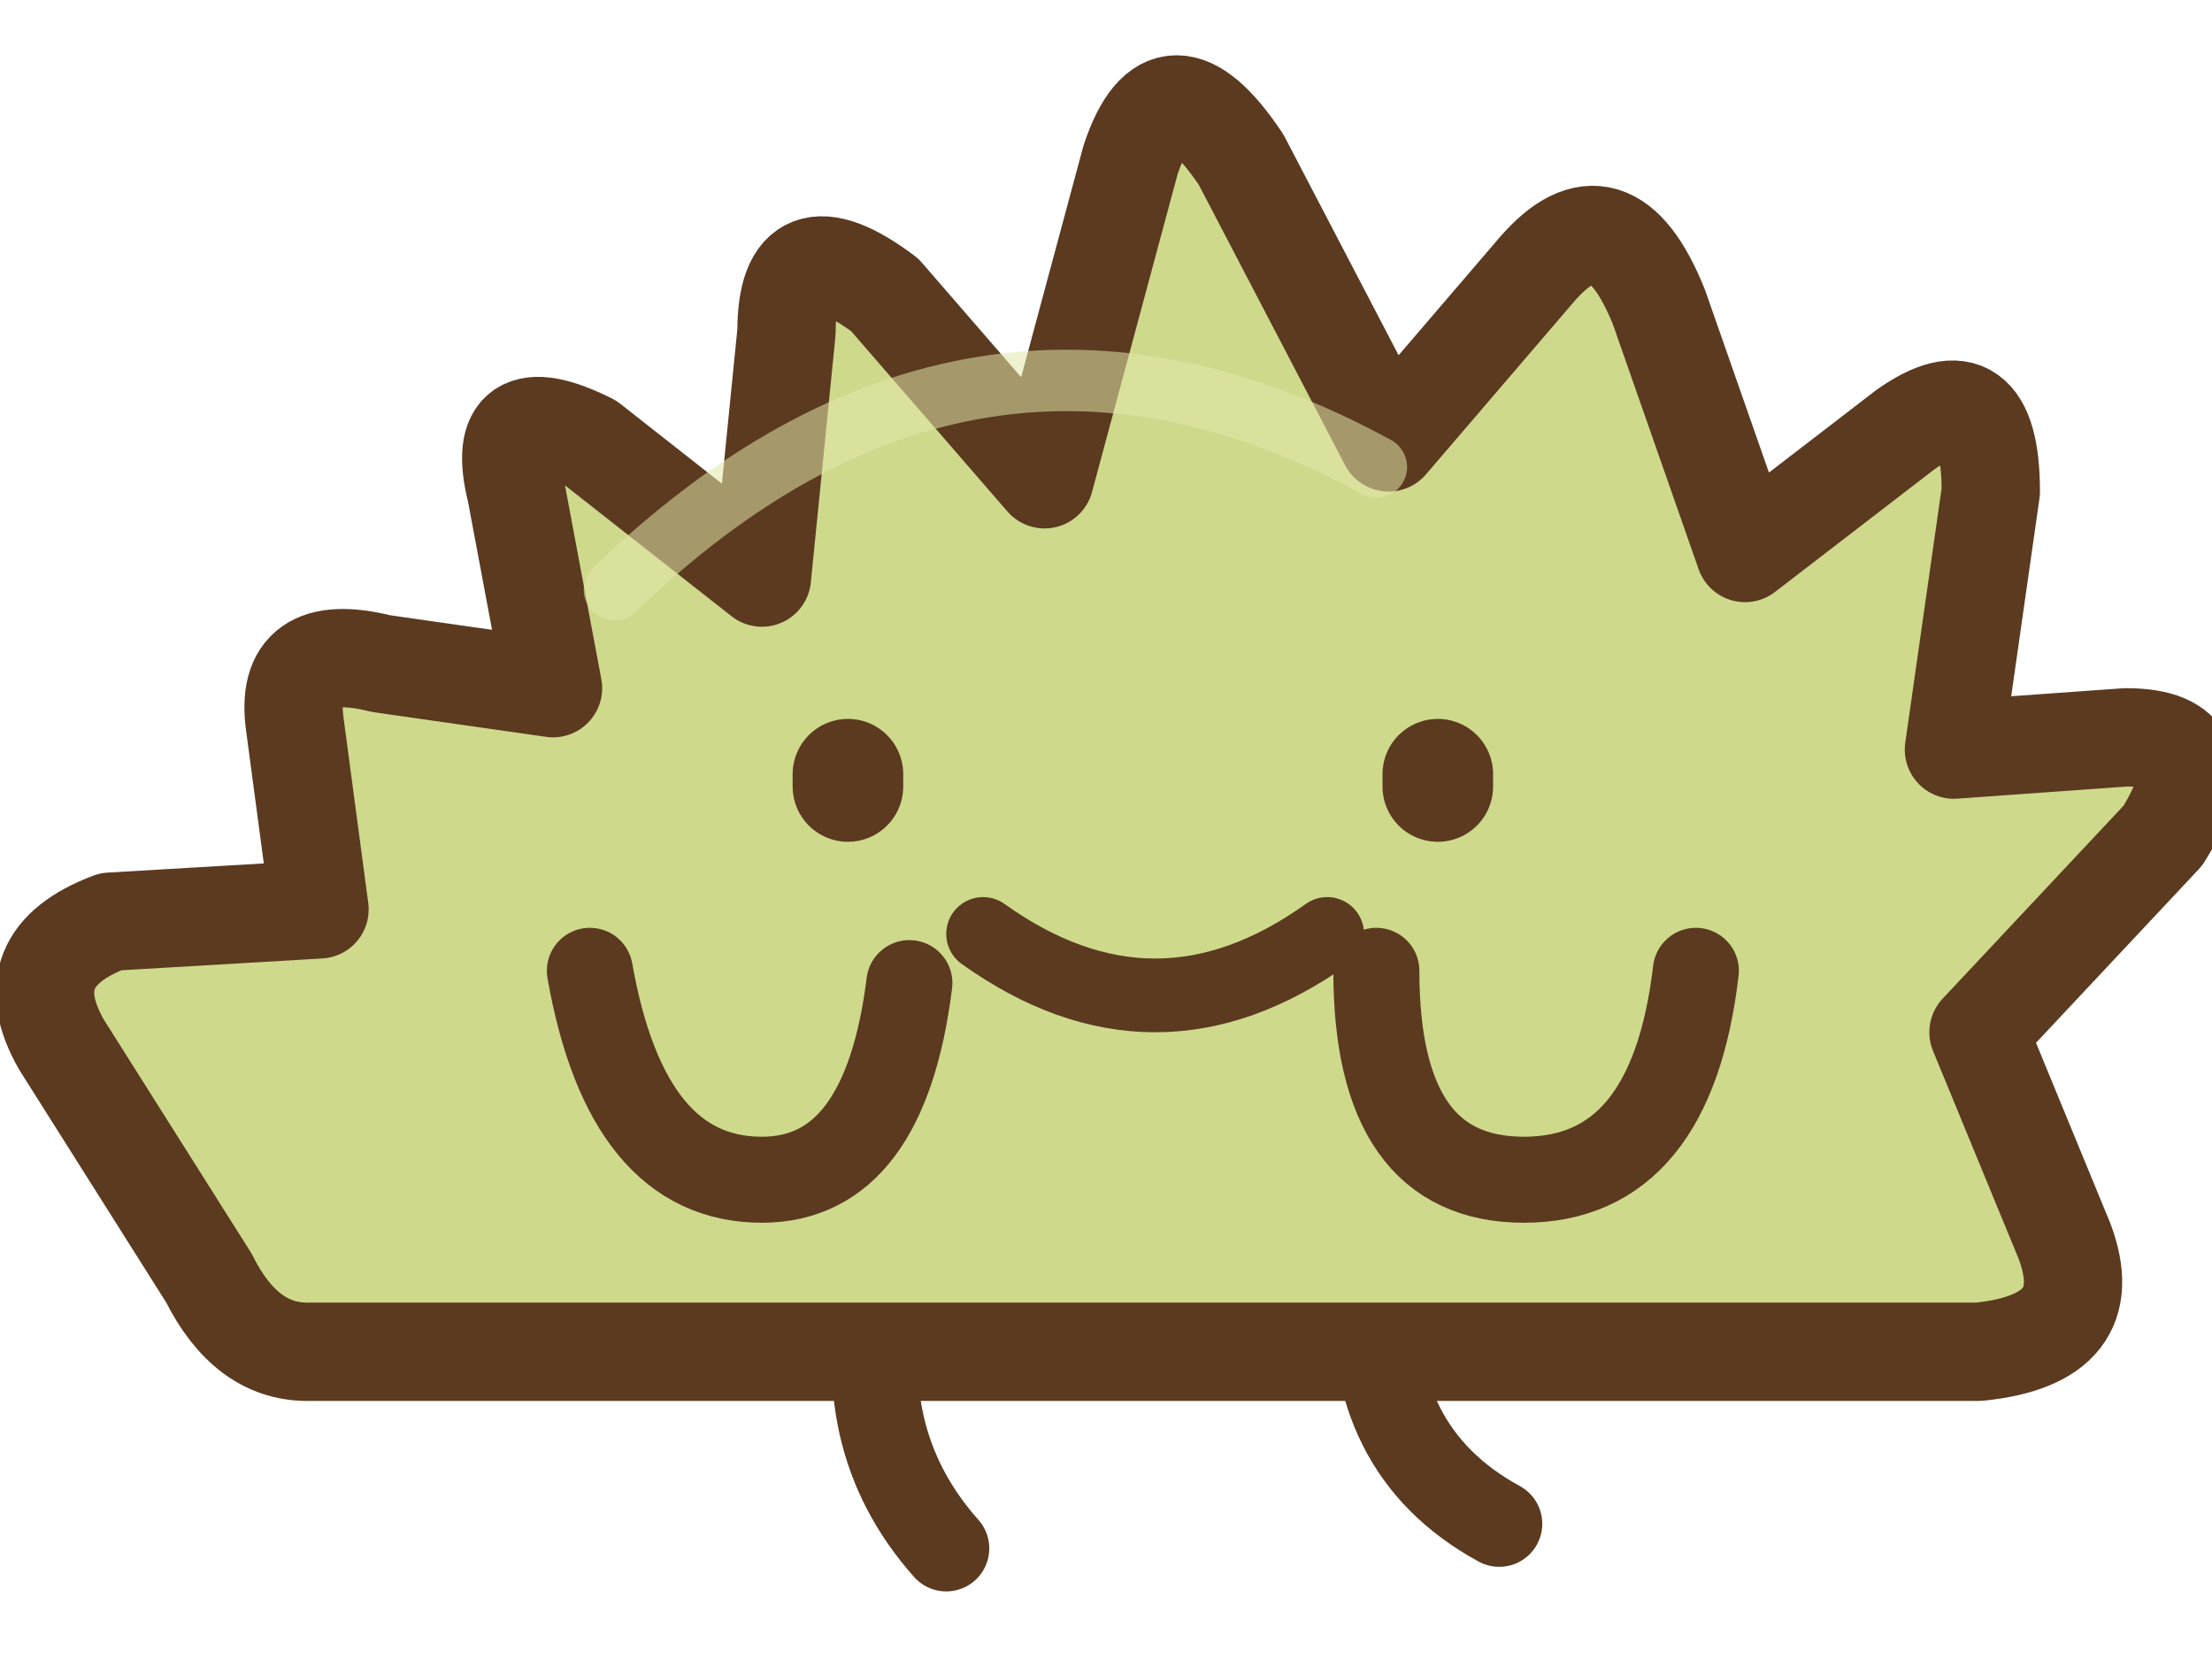
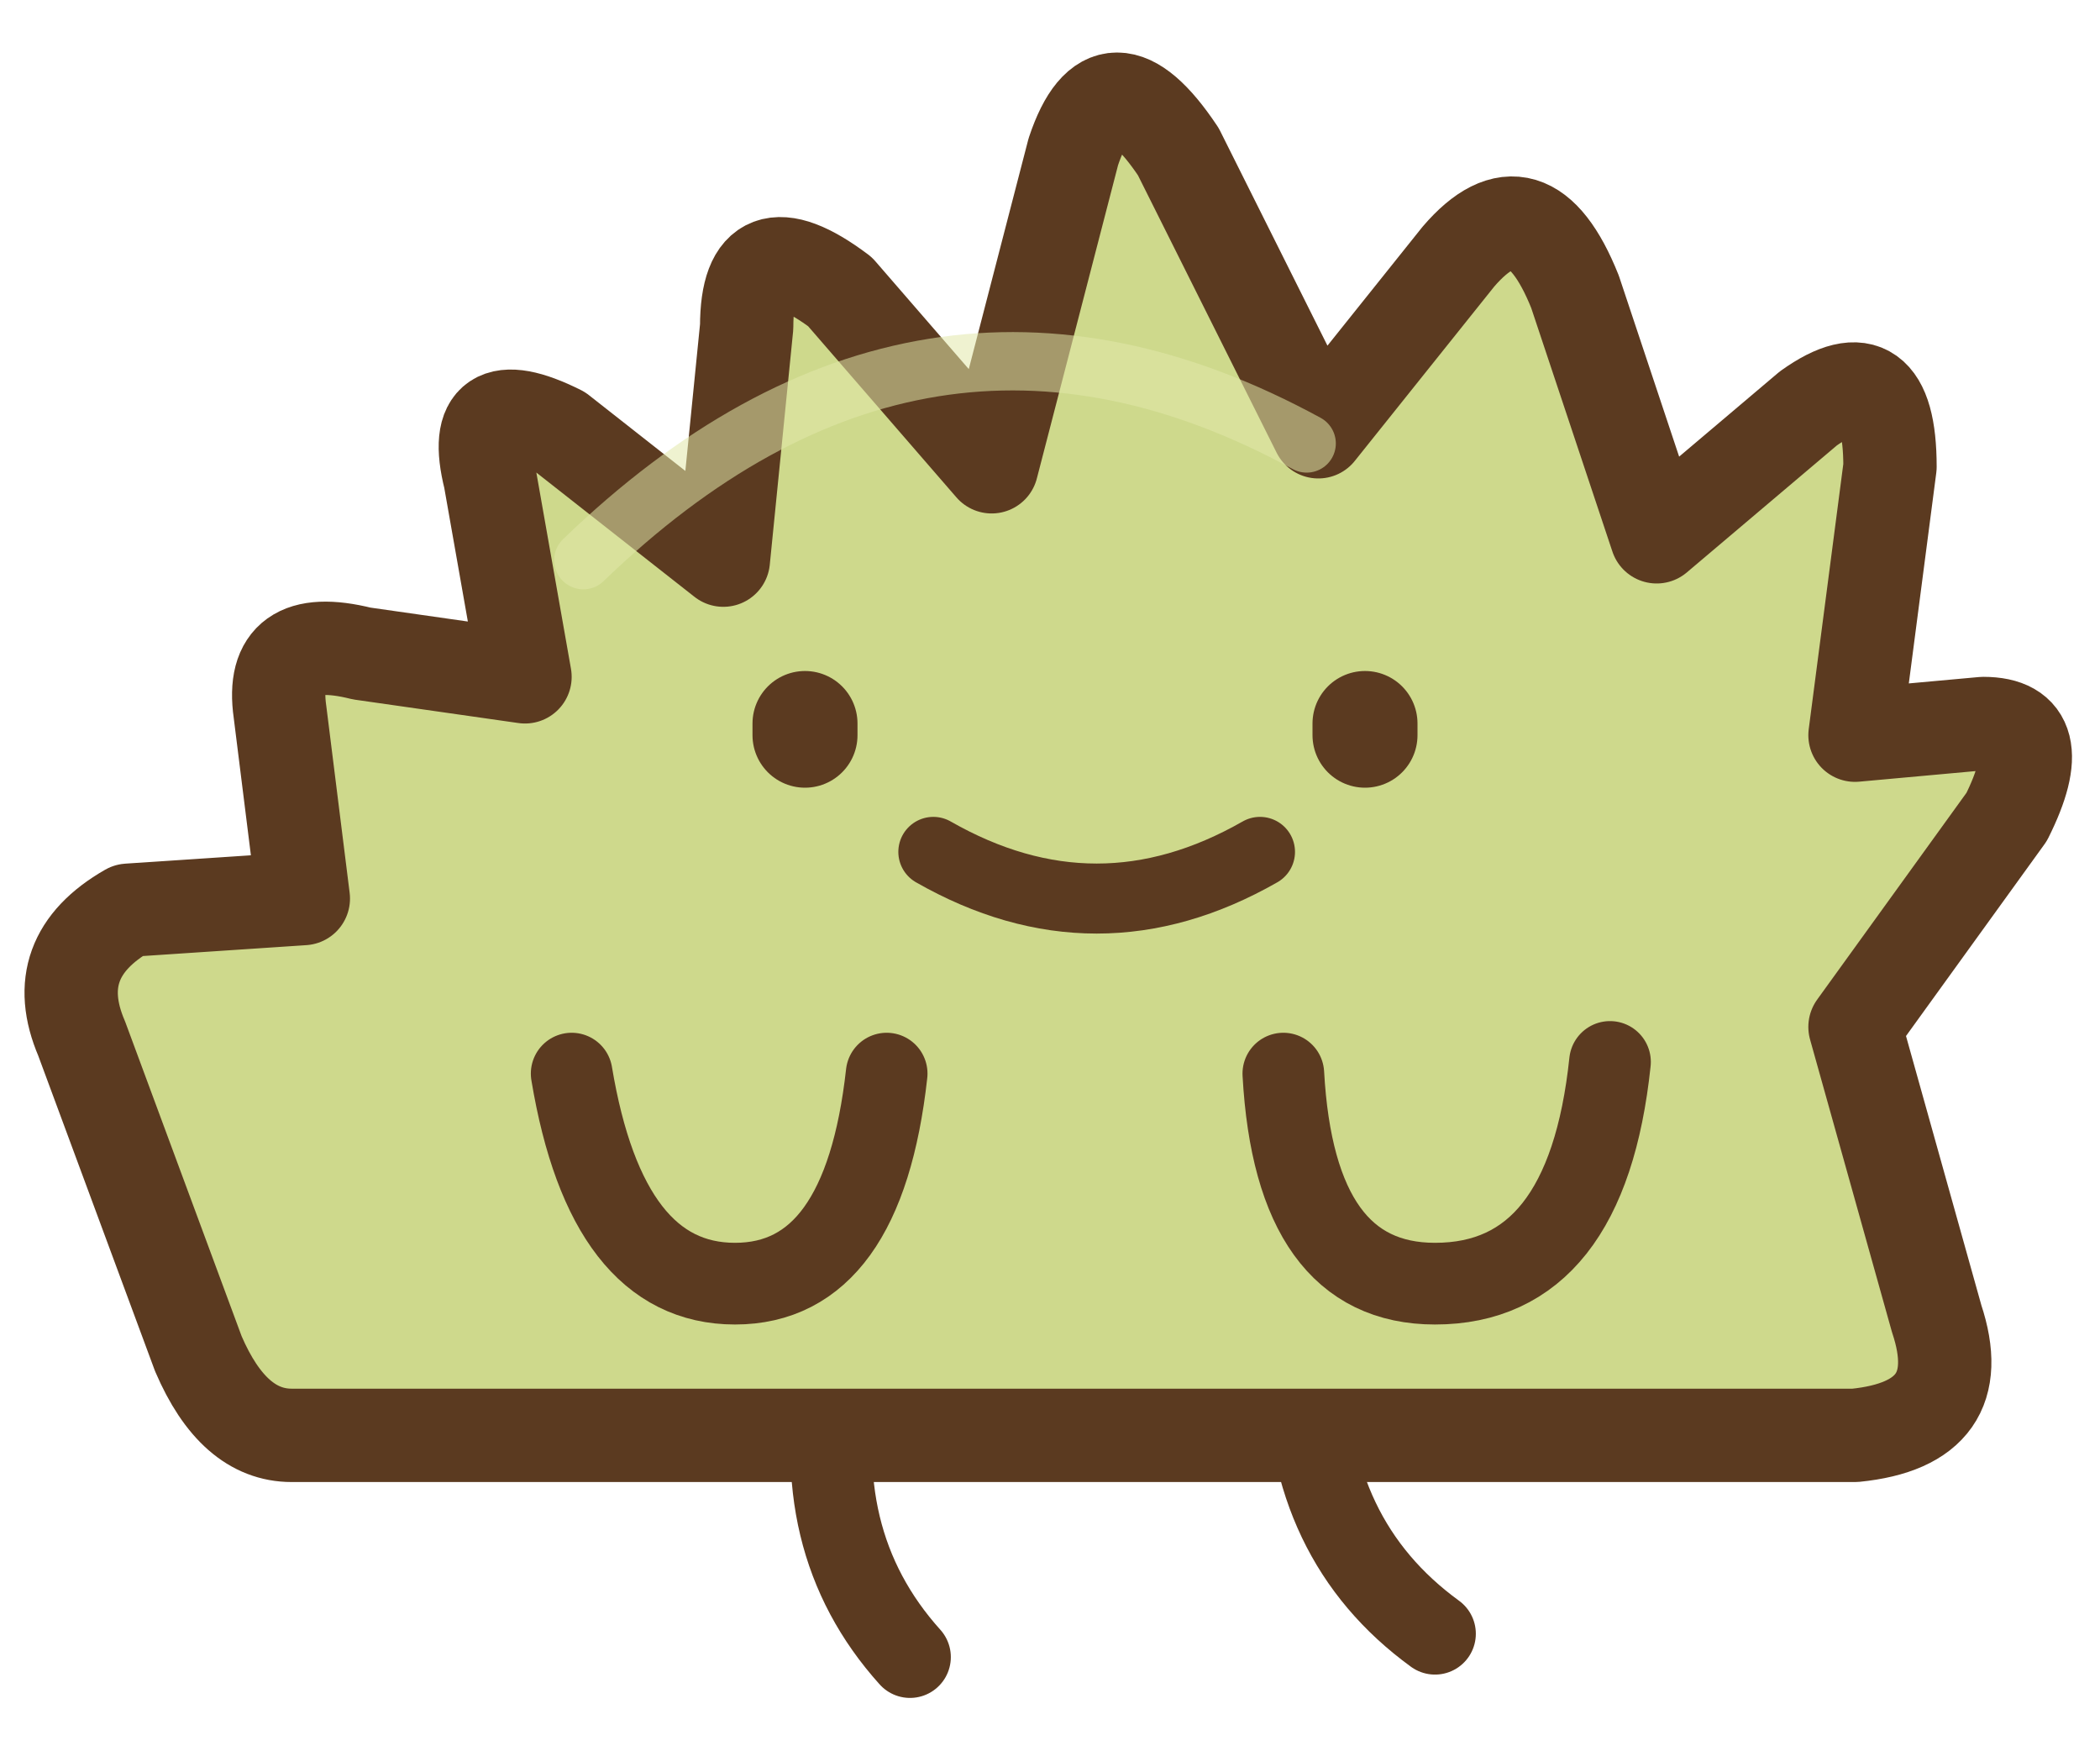
- <svg xmlns="http://www.w3.org/2000/svg" viewBox="0 0 180 135" role="img" aria-label="小草团">
+ <svg xmlns="http://www.w3.org/2000/svg" viewBox="0 0 180 150" role="img" aria-label="小草团">
  <g class="grass-character">
    <g class="grass-legs" fill="none" stroke="#5b3a20" stroke-width="7" stroke-linecap="round">
-       <path class="leg leg-left" d="M 72 104 Q 69 117 77 126" />
-       <path class="leg leg-right" d="M 112 104 Q 111 118 122 124" />
+       <path class="leg leg-left" d="M 72 117 Q 69 132 78 142" />
+       <path class="leg leg-right" d="M 112 117 Q 112 132 123 140" />
    </g>
    <g class="grass-body">
-       <path class="grass-body-shape" d="M 17 104 L 5 85 Q 1 78 9 75 L 26 74 L 24 59 Q 23 52 31 54 L 45 56 L 42 40 Q 40 32 48 36 L 62 47 L 64 27 Q 64 18 72 24 L 85 39 L 92 13 Q 95 4 101 13 L 113 36 L 125 22 Q 131 15 135 25 L 142 45 L 155 35 Q 162 30 162 40 L 159 61 L 173 60 Q 181 60 176 68 L 161 84 L 168 101 Q 171 109 161 110 L 25 110 Q 20 110 17 104 Z" fill="#ced98c" stroke="#5b3a20" stroke-width="8" stroke-linecap="round" stroke-linejoin="round" />
+       <path class="grass-body-shape" d="M 17 116 L 7 89 Q 4 82 11 78 L 26 77 L 24 61 Q 23 54 31 56 L 45 58 L 42 41 Q 40 33 48 37 L 62 48 L 64 28 Q 64 19 72 25 L 85 40 L 92 13 Q 95 4 101 13 L 113 37 L 125 22 Q 131 15 135 25 L 142 46 L 155 35 Q 162 30 162 40 L 159 63 L 170 62 Q 176 62 172 70 L 159 88 L 166 113 Q 169 122 159 123 L 25 123 Q 20 123 17 116 Z" fill="#ced98c" stroke="#5b3a20" stroke-width="8" stroke-linecap="round" stroke-linejoin="round" />
      <path class="grass-highlight" d="M 50 48 Q 79 20 112 38" fill="none" stroke="#e1e8aa" stroke-width="5" stroke-linecap="round" opacity="0.55" />
      <g class="grass-arms" fill="none" stroke="#5b3a20" stroke-width="7" stroke-linecap="round">
-         <path class="arm arm-left" d="M 48 79 Q 51 96 62 96 Q 72 96 74 80" />
-         <path class="arm arm-right" d="M 112 79 Q 112 96 124 96 Q 136 96 138 79" />
+         <path class="arm arm-left" d="M 49 92 Q 52 110 63 110 Q 74 110 76 92" />
+         <path class="arm arm-right" d="M 110 92 Q 111 110 123 110 Q 136 110 138 91" />
      </g>
      <g class="grass-face" stroke="#5b3a20" stroke-linecap="round">
-         <path class="eye eye-left" d="M 69 63 L 69 64" stroke-width="9" />
-         <path class="eye eye-right" d="M 117 63 L 117 64" stroke-width="9" />
-         <path class="mouth mouth-smile" d="M 80 76 Q 94 86 108 76" fill="none" stroke-width="6" />
-         <path class="mouth mouth-neutral" d="M 82 79 Q 94 81 106 79" fill="none" stroke-width="6" opacity="0" />
-         <path class="mouth mouth-frown" d="M 82 84 Q 94 74 106 84" fill="none" stroke-width="6" opacity="0" />
+         <path class="eye eye-left" d="M 69 62 L 69 63" stroke-width="9" />
+         <path class="eye eye-right" d="M 117 62 L 117 63" stroke-width="9" />
+         <path class="mouth mouth-smile" d="M 80 73 Q 94 81 108 73" fill="none" stroke-width="6" />
+         <path class="mouth mouth-neutral" d="M 82 76 Q 94 78 106 76" fill="none" stroke-width="6" opacity="0" />
+         <path class="mouth mouth-frown" d="M 82 80 Q 94 70 106 80" fill="none" stroke-width="6" opacity="0" />
      </g>
    </g>
  </g>
</svg>
